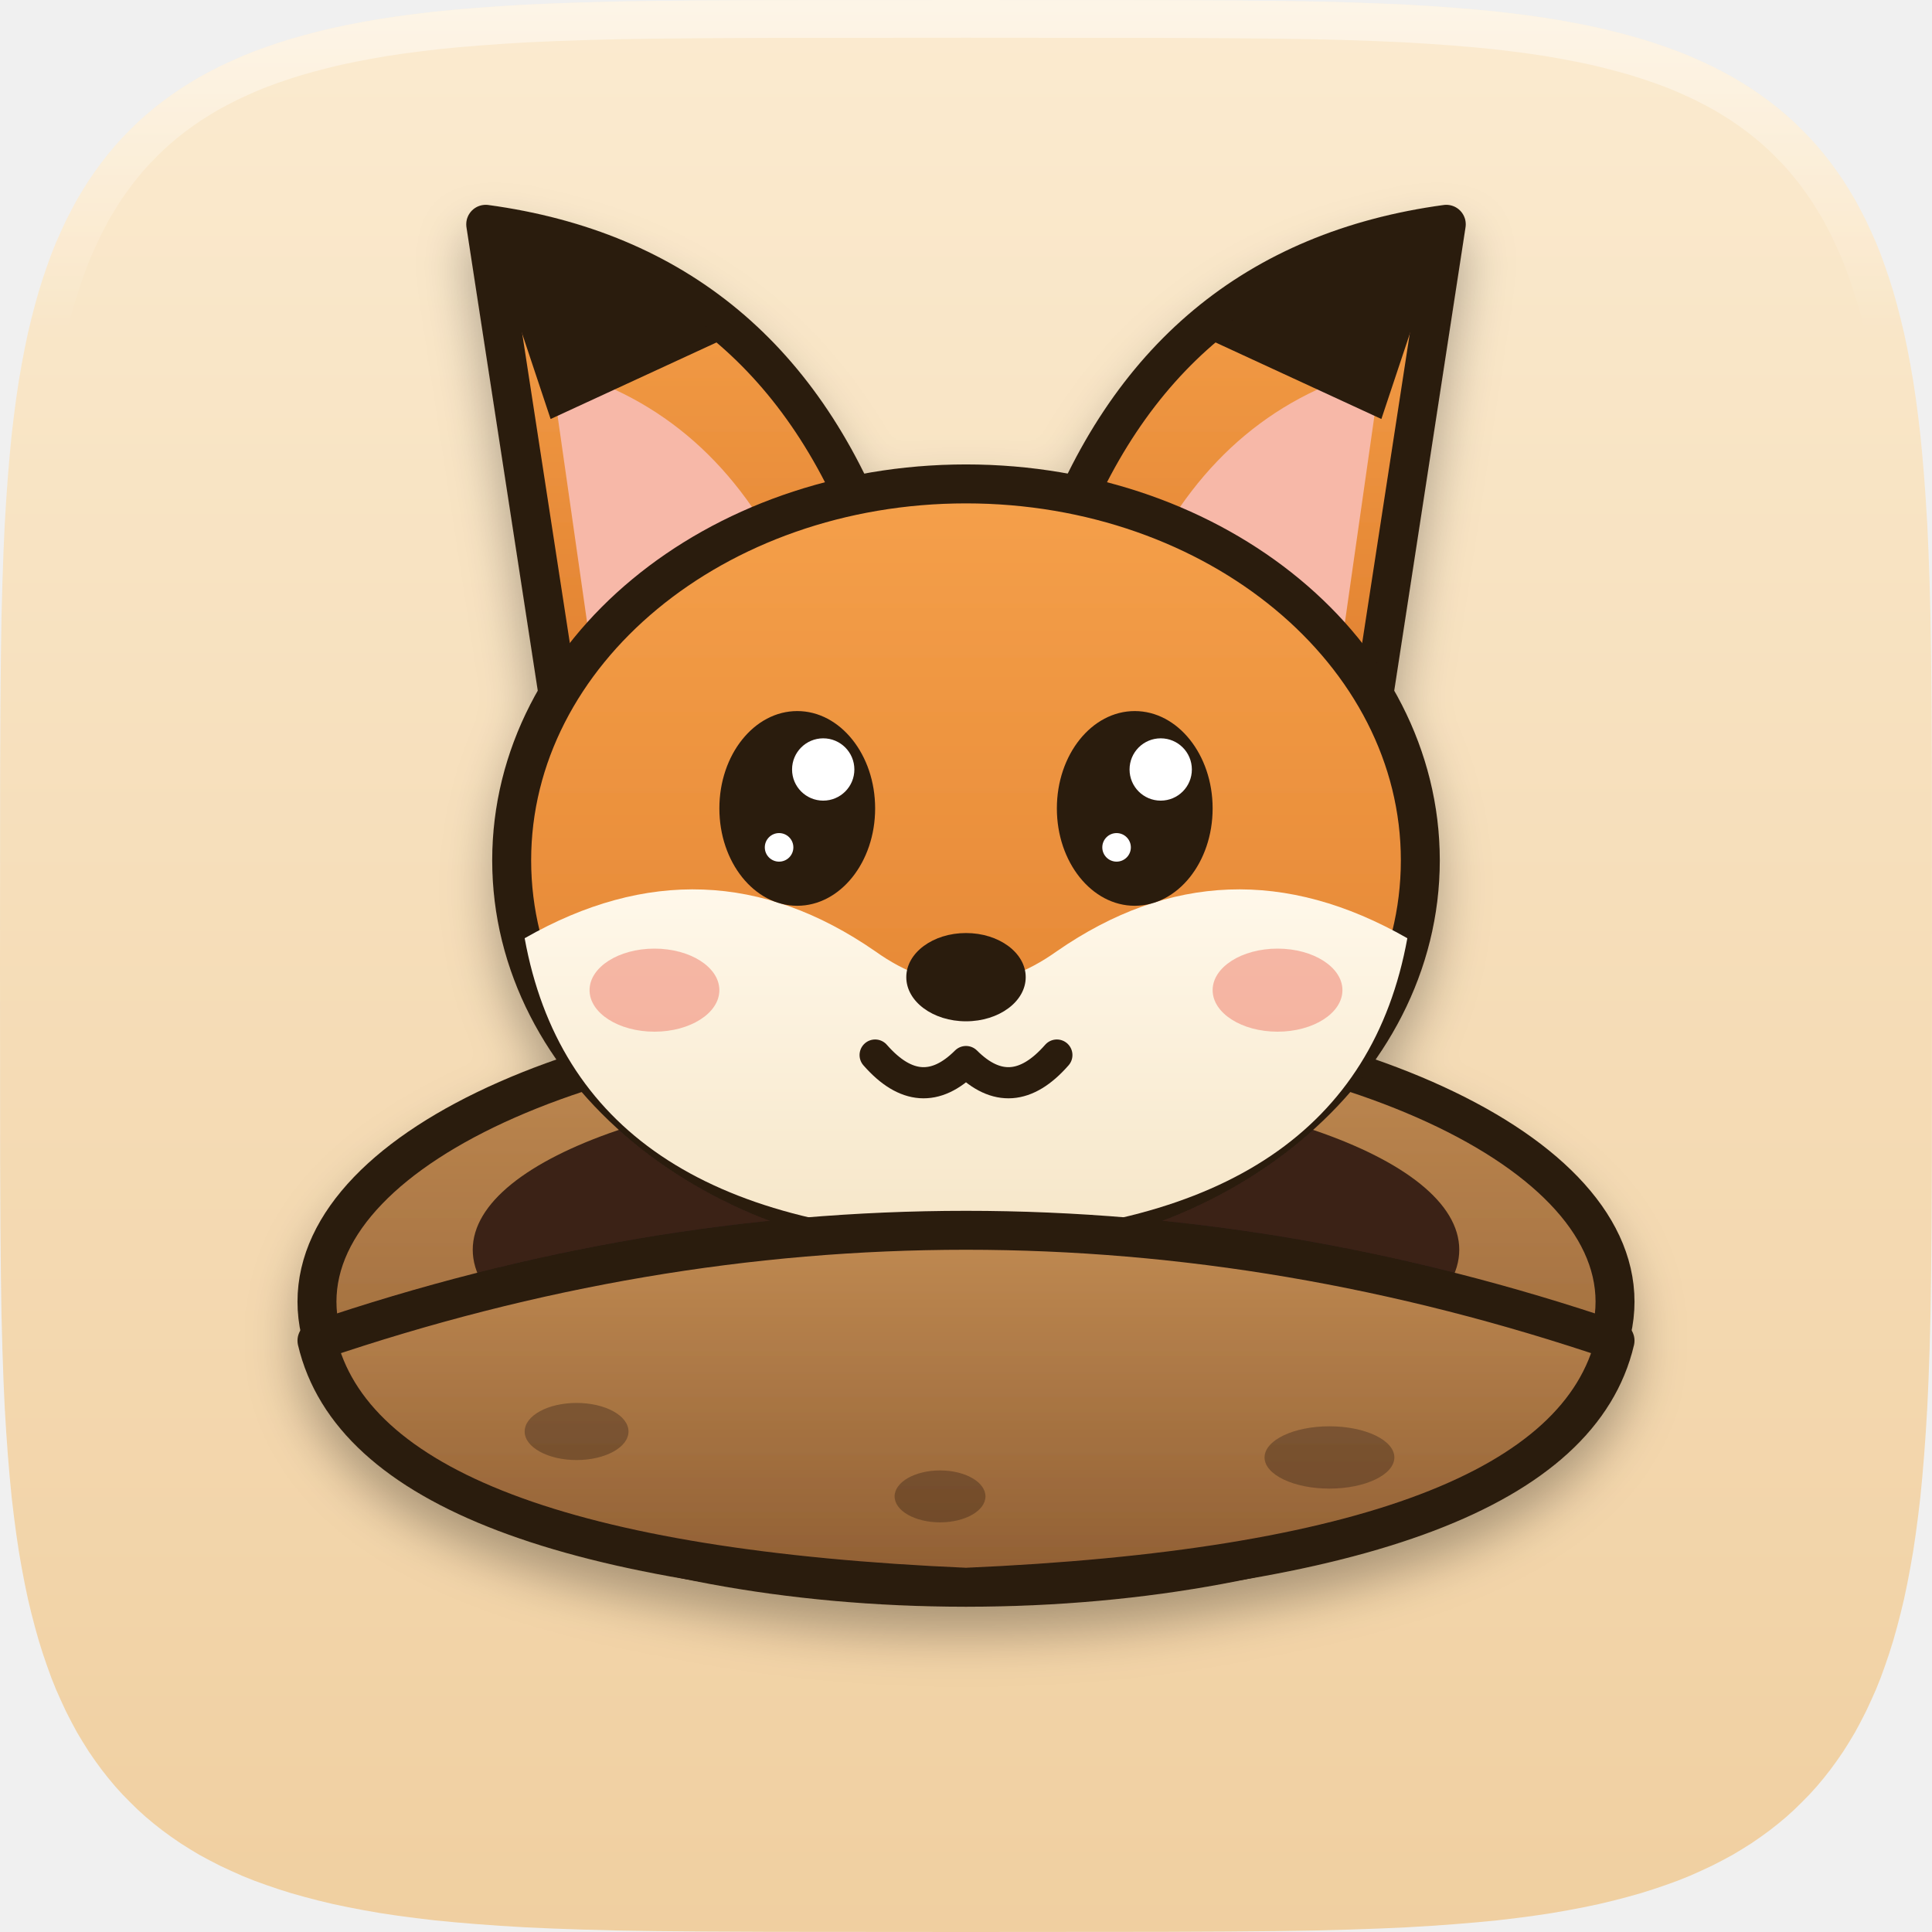
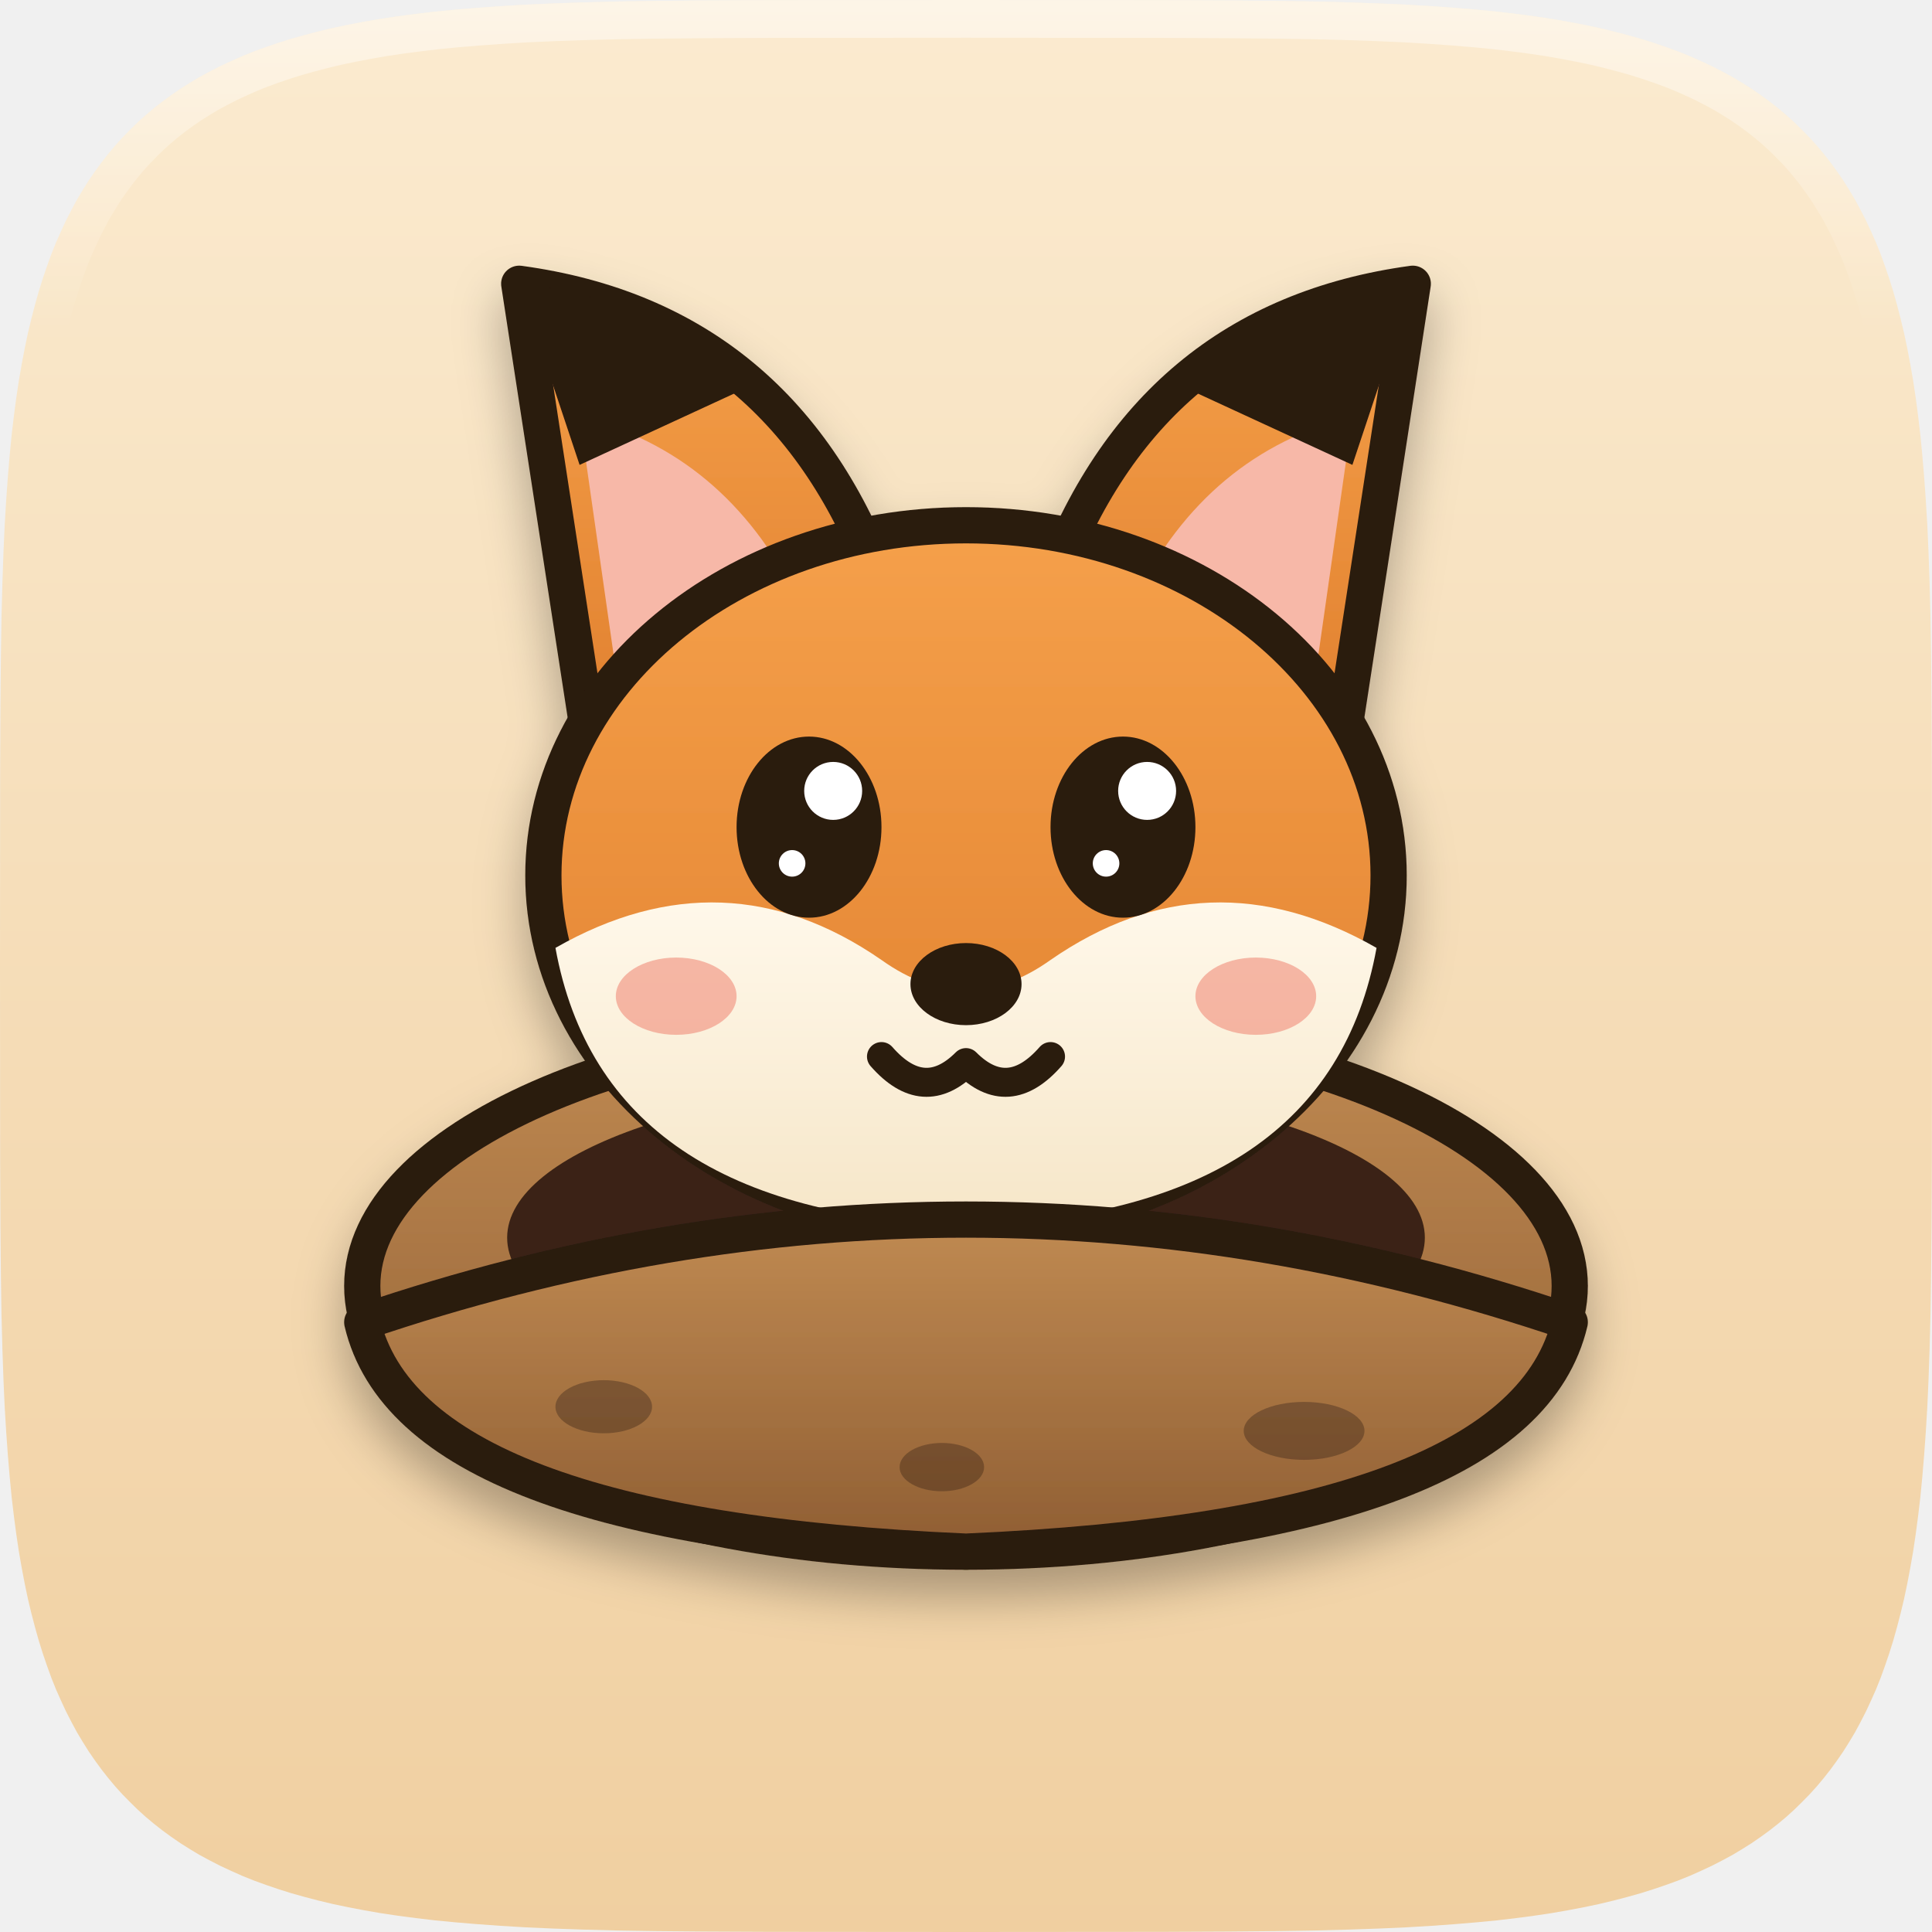
<svg xmlns="http://www.w3.org/2000/svg" width="128" height="128" viewBox="0 0 128 128">
  <defs>
    <linearGradient id="base" x1="0" y1="0" x2="0" y2="1">
      <stop offset="0" stop-color="#FBEBD0" />
      <stop offset="1" stop-color="#F0CFA0" />
    </linearGradient>
    <linearGradient id="hl" gradientUnits="userSpaceOnUse" x1="0" y1="0" x2="0" y2="22">
      <stop offset="0" stop-color="#FFFFFF" stop-opacity="0.5" />
      <stop offset="1" stop-color="#FFFFFF" stop-opacity="0" />
    </linearGradient>
    <clipPath id="tile">
      <path d="M128.00 64.00 L127.99 77.00 L127.97 81.35 L127.94 84.54 L127.90 87.15 L127.84 89.40 L127.77 91.40 L127.69 93.20 L127.59 94.86 L127.48 96.39 L127.36 97.82 L127.23 99.17 L127.08 100.44 L126.92 101.65 L126.75 102.79 L126.56 103.88 L126.36 104.93 L126.15 105.93 L125.92 106.89 L125.68 107.81 L125.43 108.70 L125.16 109.56 L124.88 110.38 L124.59 111.18 L124.28 111.95 L123.95 112.69 L123.62 113.40 L123.26 114.10 L122.90 114.77 L122.51 115.42 L122.12 116.04 L121.70 116.65 L121.27 117.24 L120.83 117.80 L120.37 118.35 L119.89 118.88 L119.39 119.39 L118.88 119.89 L118.35 120.37 L117.80 120.83 L117.24 121.27 L116.65 121.70 L116.04 122.12 L115.42 122.51 L114.77 122.90 L114.10 123.26 L113.40 123.62 L112.69 123.95 L111.95 124.28 L111.18 124.59 L110.38 124.88 L109.56 125.16 L108.70 125.43 L107.81 125.68 L106.89 125.92 L105.93 126.15 L104.93 126.36 L103.88 126.56 L102.79 126.75 L101.65 126.92 L100.44 127.08 L99.17 127.23 L97.82 127.36 L96.39 127.48 L94.86 127.59 L93.20 127.69 L91.40 127.77 L89.40 127.84 L87.15 127.90 L84.54 127.94 L81.35 127.97 L77.00 127.99 L64.00 128.00 L51.00 127.99 L46.65 127.97 L43.46 127.94 L40.85 127.90 L38.60 127.84 L36.60 127.77 L34.80 127.69 L33.14 127.59 L31.61 127.48 L30.18 127.36 L28.83 127.23 L27.56 127.08 L26.35 126.92 L25.21 126.75 L24.12 126.56 L23.07 126.36 L22.07 126.15 L21.11 125.92 L20.19 125.68 L19.30 125.43 L18.44 125.16 L17.62 124.88 L16.82 124.59 L16.05 124.28 L15.31 123.95 L14.60 123.62 L13.90 123.26 L13.23 122.90 L12.58 122.51 L11.96 122.12 L11.35 121.70 L10.76 121.27 L10.20 120.83 L9.65 120.37 L9.12 119.89 L8.61 119.39 L8.11 118.88 L7.63 118.35 L7.17 117.80 L6.73 117.24 L6.30 116.65 L5.88 116.04 L5.49 115.42 L5.10 114.77 L4.74 114.10 L4.38 113.40 L4.05 112.69 L3.72 111.95 L3.41 111.18 L3.12 110.38 L2.84 109.56 L2.57 108.70 L2.32 107.81 L2.08 106.89 L1.85 105.93 L1.64 104.93 L1.44 103.88 L1.25 102.79 L1.08 101.65 L0.92 100.44 L0.77 99.17 L0.64 97.82 L0.52 96.39 L0.41 94.86 L0.31 93.20 L0.23 91.40 L0.16 89.40 L0.10 87.15 L0.06 84.54 L0.03 81.35 L0.01 77.00 L0.00 64.00 L0.01 51.00 L0.03 46.65 L0.06 43.46 L0.10 40.85 L0.16 38.60 L0.23 36.60 L0.31 34.80 L0.41 33.14 L0.52 31.61 L0.64 30.18 L0.77 28.83 L0.92 27.56 L1.08 26.35 L1.25 25.21 L1.44 24.12 L1.64 23.07 L1.85 22.07 L2.08 21.11 L2.32 20.19 L2.57 19.30 L2.84 18.44 L3.12 17.62 L3.41 16.82 L3.72 16.05 L4.05 15.31 L4.38 14.60 L4.74 13.90 L5.10 13.23 L5.49 12.58 L5.88 11.96 L6.30 11.35 L6.73 10.76 L7.17 10.20 L7.63 9.65 L8.11 9.12 L8.61 8.61 L9.12 8.11 L9.65 7.63 L10.20 7.17 L10.76 6.73 L11.35 6.30 L11.96 5.88 L12.58 5.49 L13.23 5.10 L13.90 4.74 L14.60 4.38 L15.31 4.05 L16.05 3.72 L16.82 3.41 L17.62 3.12 L18.44 2.84 L19.30 2.57 L20.19 2.32 L21.11 2.08 L22.07 1.85 L23.07 1.64 L24.12 1.44 L25.21 1.25 L26.35 1.08 L27.56 0.92 L28.83 0.77 L30.18 0.64 L31.61 0.52 L33.14 0.41 L34.80 0.31 L36.60 0.23 L38.60 0.16 L40.85 0.10 L43.46 0.06 L46.65 0.03 L51.00 0.01 L64.00 0.00 L77.00 0.01 L81.35 0.03 L84.54 0.06 L87.15 0.10 L89.40 0.16 L91.40 0.23 L93.20 0.31 L94.86 0.41 L96.39 0.52 L97.82 0.64 L99.17 0.77 L100.44 0.92 L101.65 1.08 L102.79 1.25 L103.88 1.44 L104.93 1.64 L105.93 1.85 L106.89 2.08 L107.81 2.32 L108.70 2.57 L109.56 2.84 L110.38 3.12 L111.18 3.41 L111.95 3.72 L112.69 4.05 L113.40 4.38 L114.10 4.74 L114.77 5.10 L115.42 5.49 L116.04 5.88 L116.65 6.30 L117.24 6.73 L117.80 7.17 L118.35 7.63 L118.88 8.11 L119.39 8.61 L119.89 9.12 L120.37 9.65 L120.83 10.20 L121.27 10.76 L121.70 11.35 L122.12 11.96 L122.51 12.58 L122.90 13.23 L123.26 13.90 L123.62 14.60 L123.95 15.31 L124.28 16.05 L124.59 16.82 L124.88 17.62 L125.16 18.44 L125.43 19.30 L125.68 20.19 L125.92 21.11 L126.15 22.07 L126.36 23.07 L126.56 24.12 L126.75 25.21 L126.92 26.35 L127.08 27.56 L127.23 28.83 L127.36 30.18 L127.48 31.61 L127.59 33.14 L127.69 34.80 L127.77 36.60 L127.84 38.60 L127.90 40.85 L127.94 43.46 L127.97 46.65 L127.99 51.00 Z" />
    </clipPath>
    <filter id="drop" x="-30%" y="-30%" width="160%" height="170%">
      <feDropShadow dx="0" dy="1.8" stdDeviation="1.6" flood-color="#000000" flood-opacity="0.3" />
    </filter>
    <linearGradient id="fur" x1="0" y1="0" x2="0" y2="1">
      <stop offset="0" stop-color="#F5A04A" />
      <stop offset="1" stop-color="#E07F2E" />
    </linearGradient>
    <linearGradient id="dirt" x1="0" y1="0" x2="0" y2="1">
      <stop offset="0" stop-color="#C08A52" />
      <stop offset="1" stop-color="#8F5E33" />
    </linearGradient>
    <linearGradient id="cream" x1="0" y1="0" x2="0" y2="1">
      <stop offset="0" stop-color="#FFF8EA" />
      <stop offset="1" stop-color="#F6E6C8" />
    </linearGradient>
  </defs>
  <path d="M128.00 64.00 L127.99 77.00 L127.97 81.35 L127.94 84.54 L127.90 87.15 L127.84 89.40 L127.77 91.40 L127.69 93.20 L127.59 94.86 L127.48 96.39 L127.36 97.82 L127.23 99.17 L127.08 100.44 L126.92 101.65 L126.75 102.79 L126.56 103.88 L126.36 104.93 L126.15 105.93 L125.92 106.89 L125.68 107.81 L125.43 108.70 L125.16 109.56 L124.88 110.38 L124.59 111.18 L124.28 111.95 L123.95 112.69 L123.62 113.40 L123.26 114.10 L122.90 114.77 L122.51 115.42 L122.12 116.04 L121.70 116.65 L121.27 117.24 L120.83 117.80 L120.37 118.35 L119.89 118.88 L119.39 119.39 L118.88 119.89 L118.35 120.37 L117.80 120.83 L117.24 121.27 L116.65 121.70 L116.04 122.12 L115.42 122.51 L114.77 122.90 L114.10 123.26 L113.40 123.62 L112.69 123.95 L111.95 124.28 L111.18 124.59 L110.38 124.88 L109.56 125.16 L108.70 125.43 L107.81 125.68 L106.89 125.92 L105.93 126.15 L104.93 126.36 L103.88 126.56 L102.79 126.75 L101.65 126.92 L100.44 127.08 L99.17 127.23 L97.82 127.36 L96.39 127.48 L94.86 127.59 L93.20 127.69 L91.40 127.77 L89.40 127.84 L87.15 127.90 L84.54 127.94 L81.35 127.97 L77.00 127.99 L64.00 128.00 L51.00 127.99 L46.65 127.97 L43.46 127.94 L40.85 127.90 L38.60 127.84 L36.60 127.77 L34.80 127.69 L33.14 127.59 L31.61 127.48 L30.18 127.36 L28.83 127.23 L27.56 127.08 L26.35 126.92 L25.21 126.75 L24.12 126.56 L23.07 126.36 L22.07 126.15 L21.11 125.92 L20.19 125.68 L19.30 125.43 L18.44 125.16 L17.62 124.88 L16.82 124.59 L16.05 124.28 L15.31 123.95 L14.60 123.62 L13.90 123.26 L13.23 122.90 L12.58 122.51 L11.96 122.12 L11.35 121.70 L10.76 121.27 L10.20 120.83 L9.65 120.37 L9.12 119.89 L8.61 119.39 L8.11 118.88 L7.63 118.35 L7.17 117.80 L6.73 117.24 L6.30 116.65 L5.88 116.04 L5.49 115.42 L5.10 114.77 L4.74 114.10 L4.38 113.40 L4.05 112.69 L3.72 111.95 L3.41 111.18 L3.12 110.38 L2.84 109.56 L2.57 108.70 L2.32 107.81 L2.08 106.89 L1.85 105.93 L1.64 104.93 L1.44 103.88 L1.25 102.79 L1.08 101.65 L0.92 100.44 L0.77 99.17 L0.64 97.82 L0.52 96.39 L0.41 94.86 L0.31 93.20 L0.23 91.40 L0.16 89.40 L0.10 87.15 L0.06 84.54 L0.03 81.35 L0.01 77.00 L0.00 64.00 L0.01 51.00 L0.03 46.65 L0.06 43.46 L0.10 40.85 L0.16 38.60 L0.23 36.60 L0.31 34.80 L0.41 33.14 L0.52 31.61 L0.64 30.18 L0.77 28.83 L0.92 27.56 L1.08 26.35 L1.25 25.21 L1.44 24.12 L1.64 23.07 L1.85 22.07 L2.08 21.11 L2.32 20.19 L2.57 19.30 L2.84 18.44 L3.12 17.62 L3.41 16.82 L3.72 16.05 L4.05 15.31 L4.38 14.60 L4.74 13.90 L5.10 13.23 L5.49 12.58 L5.88 11.96 L6.30 11.35 L6.73 10.76 L7.17 10.20 L7.63 9.65 L8.11 9.12 L8.61 8.61 L9.12 8.11 L9.65 7.63 L10.20 7.17 L10.76 6.73 L11.35 6.30 L11.96 5.88 L12.58 5.49 L13.23 5.10 L13.90 4.74 L14.60 4.38 L15.31 4.05 L16.05 3.72 L16.82 3.41 L17.62 3.12 L18.44 2.84 L19.30 2.57 L20.19 2.32 L21.11 2.08 L22.07 1.85 L23.07 1.64 L24.12 1.44 L25.21 1.25 L26.35 1.08 L27.56 0.92 L28.83 0.77 L30.18 0.64 L31.61 0.52 L33.14 0.41 L34.80 0.31 L36.60 0.23 L38.60 0.16 L40.85 0.10 L43.46 0.06 L46.65 0.03 L51.00 0.01 L64.00 0.00 L77.00 0.01 L81.35 0.03 L84.54 0.06 L87.15 0.10 L89.40 0.16 L91.40 0.23 L93.20 0.31 L94.86 0.41 L96.39 0.52 L97.82 0.64 L99.17 0.77 L100.44 0.92 L101.65 1.08 L102.79 1.25 L103.88 1.44 L104.93 1.64 L105.93 1.85 L106.89 2.08 L107.81 2.32 L108.70 2.57 L109.56 2.84 L110.38 3.12 L111.18 3.41 L111.95 3.72 L112.69 4.05 L113.40 4.38 L114.10 4.74 L114.77 5.10 L115.42 5.49 L116.04 5.88 L116.65 6.30 L117.24 6.73 L117.80 7.17 L118.35 7.63 L118.88 8.11 L119.39 8.61 L119.89 9.12 L120.37 9.65 L120.83 10.20 L121.27 10.76 L121.70 11.35 L122.12 11.96 L122.51 12.58 L122.90 13.23 L123.26 13.90 L123.62 14.60 L123.95 15.31 L124.28 16.05 L124.59 16.82 L124.88 17.62 L125.16 18.44 L125.43 19.30 L125.68 20.19 L125.92 21.11 L126.15 22.07 L126.36 23.07 L126.56 24.12 L126.75 25.21 L126.92 26.35 L127.08 27.56 L127.23 28.83 L127.36 30.18 L127.48 31.61 L127.59 33.14 L127.69 34.80 L127.77 36.60 L127.84 38.60 L127.90 40.85 L127.94 43.46 L127.97 46.65 L127.99 51.00 Z" fill="url(#base)" />
  <g clip-path="url(#tile)">
    <path d="M128.00 64.00 L127.99 77.00 L127.97 81.35 L127.94 84.54 L127.90 87.15 L127.84 89.40 L127.77 91.40 L127.69 93.20 L127.59 94.86 L127.48 96.39 L127.36 97.82 L127.23 99.17 L127.08 100.44 L126.92 101.65 L126.75 102.79 L126.56 103.88 L126.36 104.93 L126.15 105.93 L125.92 106.89 L125.68 107.81 L125.43 108.70 L125.16 109.56 L124.88 110.38 L124.59 111.18 L124.28 111.95 L123.95 112.69 L123.62 113.40 L123.26 114.10 L122.90 114.77 L122.51 115.42 L122.12 116.04 L121.70 116.65 L121.27 117.24 L120.83 117.80 L120.37 118.35 L119.89 118.88 L119.39 119.39 L118.88 119.89 L118.35 120.37 L117.80 120.83 L117.24 121.27 L116.65 121.70 L116.04 122.12 L115.42 122.51 L114.77 122.90 L114.10 123.26 L113.40 123.62 L112.69 123.95 L111.95 124.28 L111.18 124.59 L110.38 124.88 L109.56 125.16 L108.70 125.43 L107.81 125.68 L106.89 125.92 L105.93 126.15 L104.93 126.36 L103.88 126.56 L102.79 126.75 L101.65 126.92 L100.44 127.08 L99.17 127.23 L97.82 127.36 L96.39 127.48 L94.86 127.59 L93.20 127.69 L91.40 127.77 L89.40 127.84 L87.15 127.90 L84.54 127.94 L81.35 127.97 L77.00 127.99 L64.00 128.00 L51.00 127.99 L46.65 127.97 L43.46 127.94 L40.85 127.90 L38.60 127.84 L36.60 127.77 L34.80 127.69 L33.14 127.59 L31.61 127.48 L30.18 127.36 L28.83 127.23 L27.56 127.08 L26.35 126.92 L25.21 126.75 L24.12 126.56 L23.07 126.36 L22.07 126.15 L21.11 125.92 L20.19 125.68 L19.30 125.43 L18.44 125.16 L17.62 124.88 L16.82 124.59 L16.05 124.28 L15.31 123.95 L14.60 123.62 L13.90 123.26 L13.23 122.90 L12.58 122.51 L11.96 122.12 L11.35 121.70 L10.76 121.27 L10.20 120.83 L9.65 120.37 L9.12 119.89 L8.61 119.39 L8.11 118.88 L7.63 118.35 L7.17 117.80 L6.73 117.24 L6.30 116.65 L5.88 116.04 L5.49 115.42 L5.10 114.77 L4.74 114.10 L4.38 113.40 L4.05 112.69 L3.72 111.95 L3.41 111.18 L3.12 110.38 L2.84 109.56 L2.57 108.70 L2.32 107.81 L2.08 106.89 L1.85 105.93 L1.64 104.93 L1.44 103.88 L1.25 102.79 L1.08 101.65 L0.92 100.44 L0.77 99.17 L0.64 97.82 L0.52 96.39 L0.41 94.86 L0.31 93.20 L0.23 91.40 L0.16 89.40 L0.10 87.15 L0.06 84.54 L0.03 81.35 L0.01 77.00 L0.00 64.00 L0.01 51.00 L0.03 46.65 L0.06 43.46 L0.10 40.85 L0.16 38.60 L0.23 36.60 L0.31 34.80 L0.41 33.14 L0.52 31.61 L0.64 30.18 L0.77 28.83 L0.92 27.56 L1.08 26.35 L1.25 25.21 L1.44 24.12 L1.64 23.07 L1.85 22.07 L2.08 21.11 L2.32 20.19 L2.57 19.30 L2.84 18.44 L3.12 17.62 L3.41 16.82 L3.72 16.05 L4.05 15.31 L4.38 14.60 L4.74 13.90 L5.10 13.23 L5.49 12.58 L5.88 11.96 L6.30 11.35 L6.73 10.76 L7.17 10.20 L7.63 9.65 L8.11 9.12 L8.61 8.61 L9.12 8.11 L9.65 7.63 L10.20 7.17 L10.76 6.73 L11.35 6.30 L11.96 5.88 L12.58 5.49 L13.23 5.10 L13.90 4.74 L14.60 4.38 L15.31 4.05 L16.05 3.72 L16.82 3.41 L17.62 3.12 L18.44 2.84 L19.30 2.57 L20.19 2.32 L21.11 2.08 L22.07 1.85 L23.07 1.64 L24.12 1.44 L25.21 1.25 L26.35 1.08 L27.56 0.92 L28.83 0.77 L30.18 0.64 L31.61 0.52 L33.14 0.41 L34.80 0.31 L36.60 0.23 L38.60 0.16 L40.85 0.10 L43.46 0.06 L46.65 0.03 L51.00 0.01 L64.00 0.00 L77.00 0.01 L81.35 0.03 L84.54 0.06 L87.15 0.10 L89.40 0.16 L91.40 0.23 L93.20 0.31 L94.86 0.41 L96.39 0.52 L97.82 0.64 L99.17 0.77 L100.44 0.92 L101.65 1.08 L102.79 1.25 L103.88 1.44 L104.93 1.64 L105.93 1.85 L106.89 2.08 L107.81 2.32 L108.70 2.57 L109.56 2.84 L110.38 3.12 L111.18 3.41 L111.95 3.72 L112.69 4.05 L113.40 4.38 L114.10 4.74 L114.77 5.10 L115.42 5.49 L116.04 5.88 L116.65 6.30 L117.24 6.73 L117.80 7.17 L118.35 7.63 L118.88 8.11 L119.39 8.61 L119.89 9.12 L120.37 9.65 L120.83 10.20 L121.27 10.76 L121.70 11.35 L122.12 11.96 L122.51 12.58 L122.90 13.23 L123.26 13.90 L123.62 14.60 L123.95 15.31 L124.28 16.05 L124.59 16.82 L124.88 17.62 L125.16 18.44 L125.43 19.30 L125.68 20.19 L125.92 21.11 L126.15 22.07 L126.36 23.07 L126.56 24.12 L126.75 25.21 L126.92 26.35 L127.08 27.56 L127.23 28.83 L127.36 30.18 L127.48 31.61 L127.59 33.14 L127.69 34.80 L127.77 36.60 L127.84 38.60 L127.90 40.85 L127.94 43.46 L127.97 46.65 L127.99 51.00 Z" fill="none" stroke="url(#hl)" stroke-width="5" />
    <g filter="url(#drop)">
-       <g stroke="#2A1A10" stroke-linecap="round" stroke-linejoin="round" transform="translate(64 14) scale(0.86) translate(-64 -14)">
+       <g stroke="#2A1A10" stroke-linecap="round" stroke-linejoin="round" transform="translate(64 18) scale(0.80) translate(-64 -14)">
        <ellipse cx="64" cy="98" rx="50" ry="22" fill="url(#dirt)" stroke-width="3" />
        <ellipse cx="64" cy="94" rx="38" ry="13" fill="#3A2414" stroke="none" />
        <path d="M33 54 L27 15 Q49 18 57 40 Z" fill="url(#fur)" stroke-width="3" />
        <path d="M95 54 L101 15 Q79 18 71 40 Z" fill="url(#fur)" stroke-width="3" />
        <path d="M35 47 L32 26 Q44 29 50 41 Z" fill="#F7B8A8" stroke="none" />
        <path d="M93 47 L96 26 Q84 29 78 41 Z" fill="#F7B8A8" stroke="none" />
        <path d="M27 15 Q38 16 45 24 L32 30 Z" fill="#2A1A10" stroke="none" />
        <path d="M101 15 Q90 16 83 24 L96 30 Z" fill="#2A1A10" stroke="none" />
        <ellipse cx="64" cy="64" rx="35" ry="29" fill="url(#fur)" stroke-width="3" />
        <path d="M30 70 Q44 62 57 71 Q64 76 71 71 Q84 62 98 70 Q94 92 64 93 Q34 92 30 70 Z" fill="url(#cream)" stroke="none" />
        <ellipse cx="51" cy="60" rx="6" ry="7.5" fill="#2A1A10" stroke="none" />
        <ellipse cx="77" cy="60" rx="6" ry="7.5" fill="#2A1A10" stroke="none" />
        <g fill="#FFFFFF" stroke="none">
          <circle cx="53" cy="57" r="2.4" />
          <circle cx="79" cy="57" r="2.4" />
          <circle cx="49.6" cy="63" r="1.1" />
          <circle cx="75.6" cy="63" r="1.1" />
        </g>
        <ellipse cx="64" cy="73" rx="4.6" ry="3.4" fill="#2A1A10" stroke="none" />
        <path d="M57 79 Q60.5 83 64 79.5 Q67.5 83 71 79" fill="none" stroke-width="2.4" />
        <g fill="#F08C7A" stroke="none" opacity="0.6">
          <ellipse cx="40" cy="74" rx="5" ry="3.2" />
          <ellipse cx="88" cy="74" rx="5" ry="3.2" />
        </g>
        <path d="M14 101 Q64 84 114 101 Q110 118 64 120 Q18 118 14 101 Z" fill="url(#dirt)" stroke-width="3" />
        <g fill="#2A1A10" stroke="none" opacity="0.35">
          <ellipse cx="34" cy="108" rx="4" ry="2.2" />
          <ellipse cx="92" cy="110" rx="5" ry="2.4" />
          <ellipse cx="62" cy="113" rx="3.5" ry="2" />
        </g>
      </g>
    </g>
  </g>
</svg>
